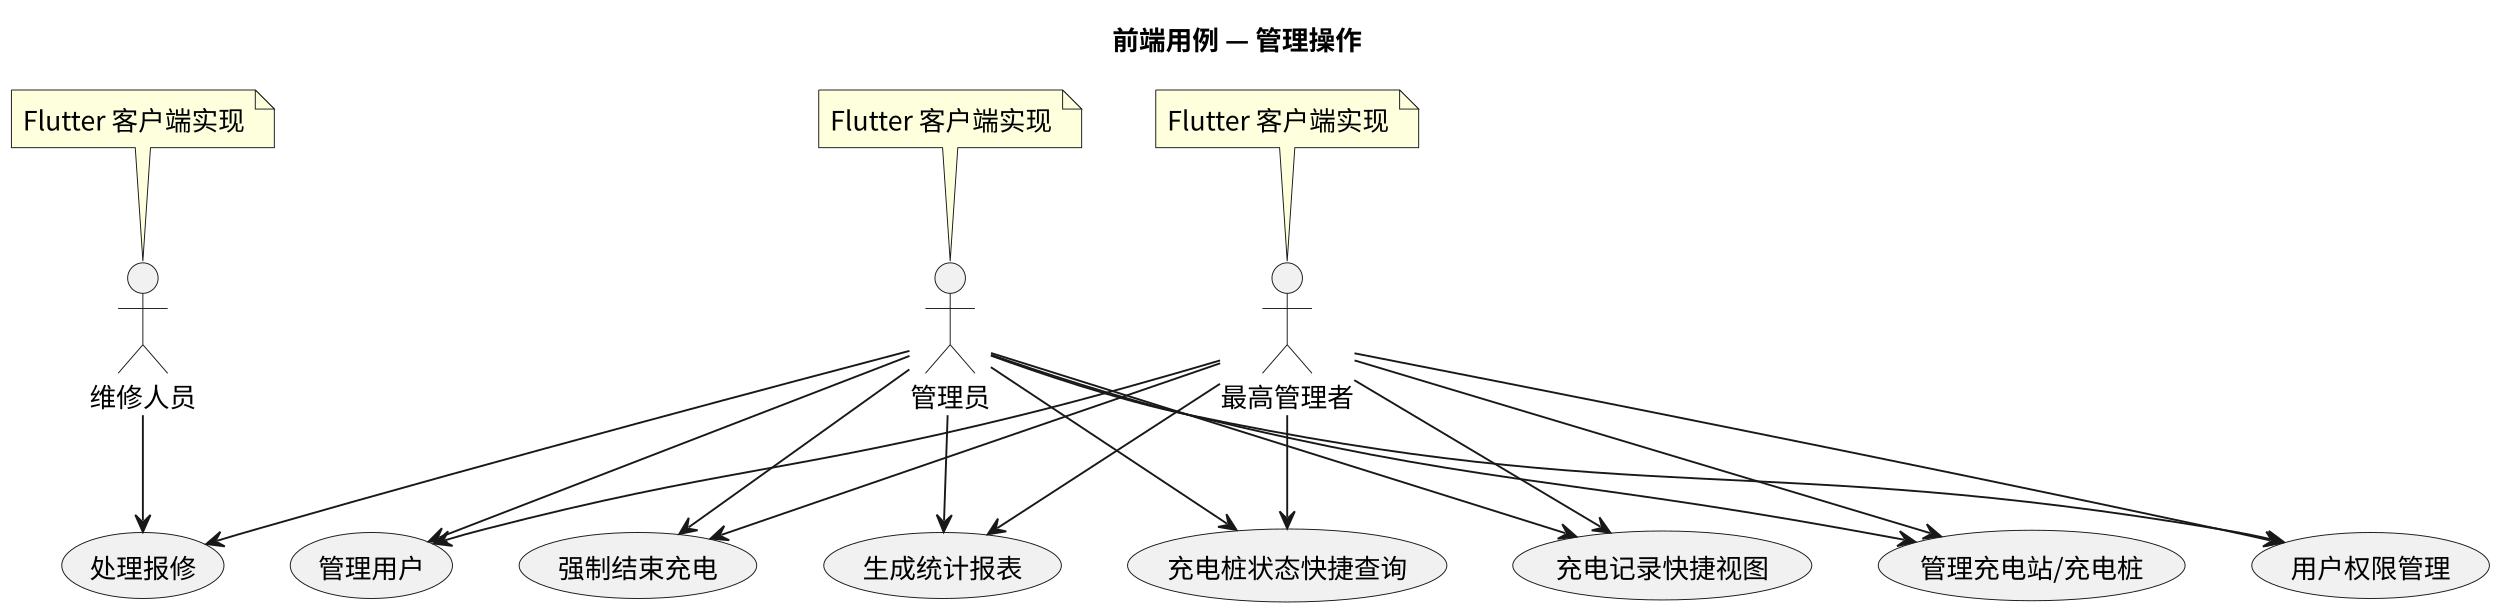
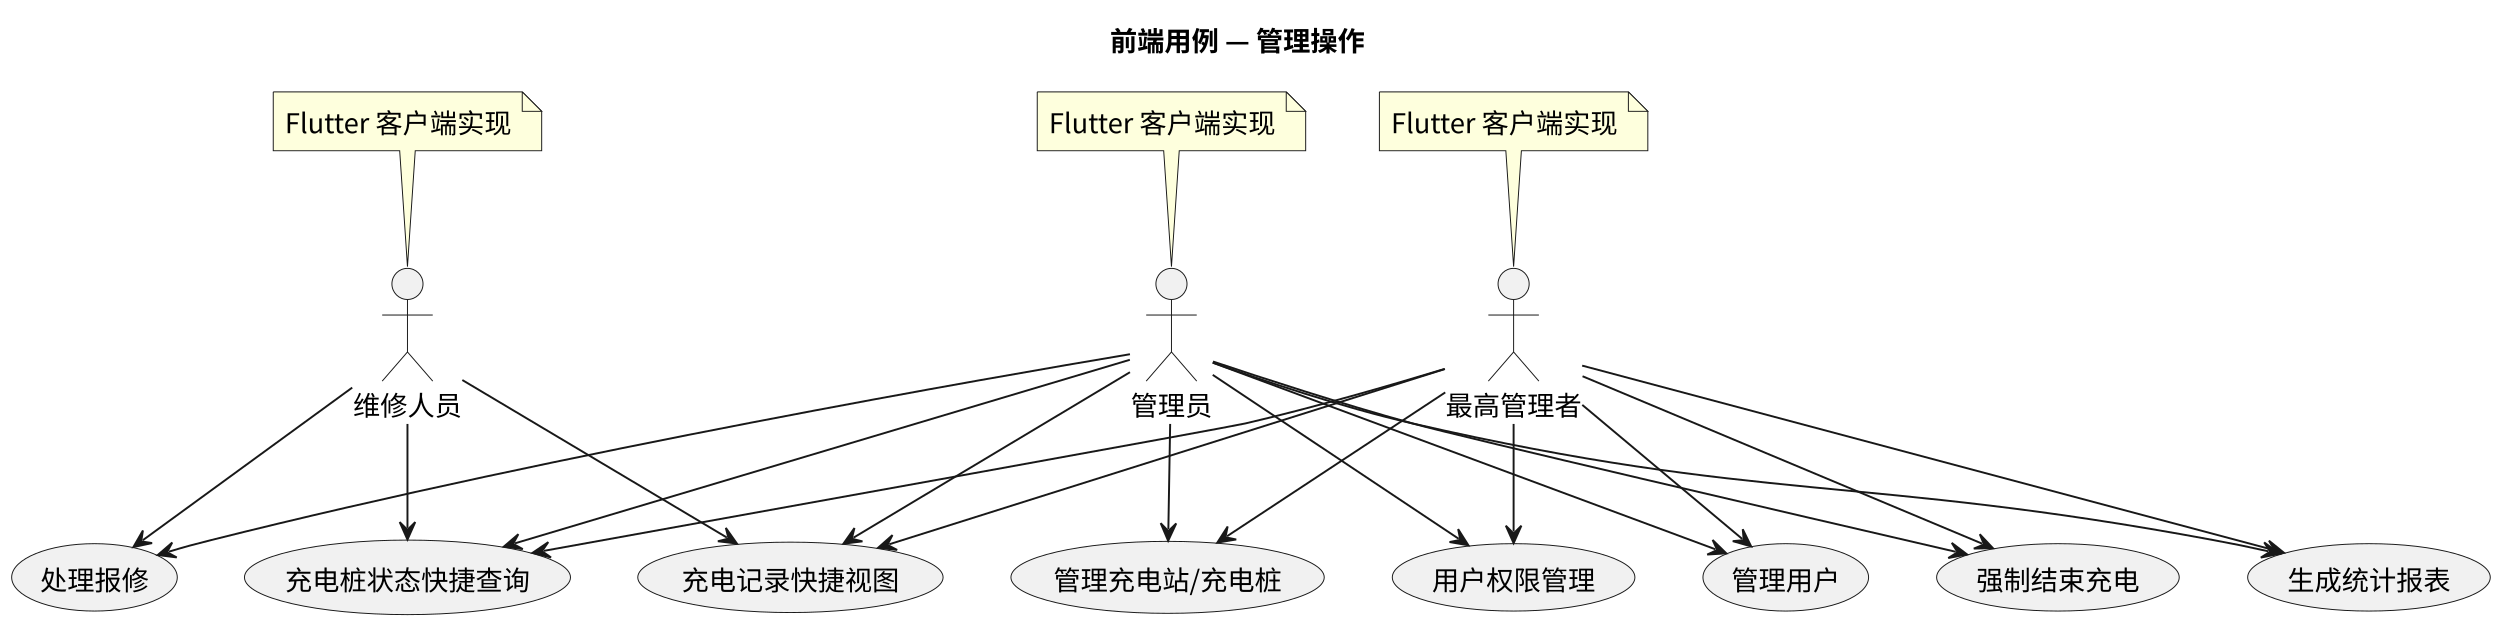
- <svg xmlns="http://www.w3.org/2000/svg" contentStyleType="text/css" data-diagram-type="DESCRIPTION" height="322px" preserveAspectRatio="none" style="width:1313px;height:322px;background:#FFFFFF;" version="1.1" viewBox="0 0 1313 322" width="1313px" zoomAndPan="magnify">
+ <svg xmlns="http://www.w3.org/2000/svg" contentStyleType="text/css" data-diagram-type="DESCRIPTION" height="322px" preserveAspectRatio="none" style="width:1286px;height:322px;background:#FFFFFF;" version="1.1" viewBox="0 0 1286 322" width="1286px" zoomAndPan="magnify">
  <defs />
  <g>
    <g class="title" data-source-line="3">
-       <text fill="#000000" font-family="Noto Sans CJK SC" font-size="14" font-weight="bold" lengthAdjust="spacing" textLength="131.067" x="584.183" y="26.24">前端用例 — 管理操作</text>
+       <text fill="#000000" font-family="Noto Sans CJK SC" font-size="14" font-weight="bold" lengthAdjust="spacing" textLength="131.067" x="570.963" y="26.24">前端用例 — 管理操作</text>
    </g>
    <g class="entity" data-entity="A" data-source-line="6" data-uid="ent0002" id="entity_A">
-       <ellipse cx="499.04" cy="146.052" fill="#F1F1F1" rx="8" ry="8" style="stroke:#181818;stroke-width:0.5;" />
-       <path d="M499.04,154.052 L499.04,181.052 M486.04,162.052 L512.04,162.052 M499.04,181.052 L486.04,196.052 M499.04,181.052 L512.04,196.052" fill="none" style="stroke:#181818;stroke-width:0.5;" />
-       <text fill="#000000" font-family="Noto Sans CJK SC" font-size="14" lengthAdjust="spacing" textLength="42" x="478.04" y="213.792">管理员</text>
+       <ellipse cx="602.6" cy="146.052" fill="#F1F1F1" rx="8" ry="8" style="stroke:#181818;stroke-width:0.5;" />
+       <path d="M602.6,154.052 L602.6,181.052 M589.6,162.052 L615.6,162.052 M602.6,181.052 L589.6,196.052 M602.6,181.052 L615.6,196.052" fill="none" style="stroke:#181818;stroke-width:0.5;" />
+       <text fill="#000000" font-family="Noto Sans CJK SC" font-size="14" lengthAdjust="spacing" textLength="42" x="581.6" y="213.792">管理员</text>
    </g>
    <g class="entity" data-entity="M" data-source-line="7" data-uid="ent0003" id="entity_M">
-       <ellipse cx="75.04" cy="146.052" fill="#F1F1F1" rx="8" ry="8" style="stroke:#181818;stroke-width:0.5;" />
-       <path d="M75.04,154.052 L75.04,181.052 M62.04,162.052 L88.04,162.052 M75.04,181.052 L62.04,196.052 M75.04,181.052 L88.04,196.052" fill="none" style="stroke:#181818;stroke-width:0.5;" />
-       <text fill="#000000" font-family="Noto Sans CJK SC" font-size="14" lengthAdjust="spacing" textLength="56" x="47.04" y="213.792">维修人员</text>
+       <ellipse cx="209.6" cy="146.052" fill="#F1F1F1" rx="8" ry="8" style="stroke:#181818;stroke-width:0.5;" />
+       <path d="M209.6,154.052 L209.6,181.052 M196.6,162.052 L222.6,162.052 M209.6,181.052 L196.6,196.052 M209.6,181.052 L222.6,196.052" fill="none" style="stroke:#181818;stroke-width:0.5;" />
+       <text fill="#000000" font-family="Noto Sans CJK SC" font-size="14" lengthAdjust="spacing" textLength="56" x="181.6" y="213.792">维修人员</text>
    </g>
    <g class="entity" data-entity="SA" data-source-line="8" data-uid="ent0004" id="entity_SA">
-       <ellipse cx="676.04" cy="146.052" fill="#F1F1F1" rx="8" ry="8" style="stroke:#181818;stroke-width:0.5;" />
-       <path d="M676.04,154.052 L676.04,181.052 M663.04,162.052 L689.04,162.052 M676.04,181.052 L663.04,196.052 M676.04,181.052 L689.04,196.052" fill="none" style="stroke:#181818;stroke-width:0.5;" />
-       <text fill="#000000" font-family="Noto Sans CJK SC" font-size="14" lengthAdjust="spacing" textLength="70" x="641.04" y="213.792">最高管理者</text>
+       <ellipse cx="778.6" cy="146.052" fill="#F1F1F1" rx="8" ry="8" style="stroke:#181818;stroke-width:0.5;" />
+       <path d="M778.6,154.052 L778.6,181.052 M765.6,162.052 L791.6,162.052 M778.6,181.052 L765.6,196.052 M778.6,181.052 L791.6,196.052" fill="none" style="stroke:#181818;stroke-width:0.5;" />
+       <text fill="#000000" font-family="Noto Sans CJK SC" font-size="14" lengthAdjust="spacing" textLength="70" x="743.6" y="213.792">最高管理者</text>
    </g>
    <g class="entity" data-entity="GMN5" data-source-line="10" data-uid="ent0006" id="entity_GMN5">
-       <path d="M430,47.272 L430,77.544 A0,0 0 0 0 430,77.544 L495.04,77.544 L499.04,137.172 L503.04,77.544 L568.082,77.544 A0,0 0 0 0 568.082,77.544 L568.082,57.272 L558.082,47.272 L430,47.272 A0,0 0 0 0 430,47.272" fill="#FEFFDD" style="stroke:#181818;stroke-width:0.5;" />
-       <path d="M558.082,47.272 L558.082,57.272 L568.082,57.272 L558.082,47.272" fill="#FEFFDD" style="stroke:#181818;stroke-width:0.5;" />
-       <text fill="#000000" font-family="Noto Sans CJK SC" font-size="14" lengthAdjust="spacing" textLength="117.082" x="436" y="68.512">Flutter 客户端实现</text>
+       <path d="M533.56,47.272 L533.56,77.544 A0,0 0 0 0 533.56,77.544 L598.6,77.544 L602.6,137.172 L606.6,77.544 L671.641,77.544 A0,0 0 0 0 671.641,77.544 L671.641,57.272 L661.641,47.272 L533.56,47.272 A0,0 0 0 0 533.56,47.272" fill="#FEFFDD" style="stroke:#181818;stroke-width:0.5;" />
+       <path d="M661.641,47.272 L661.641,57.272 L671.641,57.272 L661.641,47.272" fill="#FEFFDD" style="stroke:#181818;stroke-width:0.5;" />
+       <text fill="#000000" font-family="Noto Sans CJK SC" font-size="14" lengthAdjust="spacing" textLength="117.082" x="539.56" y="68.512">Flutter 客户端实现</text>
    </g>
    <g class="entity" data-entity="GMN8" data-source-line="11" data-uid="ent0009" id="entity_GMN8">
-       <path d="M6,47.272 L6,77.544 A0,0 0 0 0 6,77.544 L71.04,77.544 L75.04,137.172 L79.04,77.544 L144.082,77.544 A0,0 0 0 0 144.082,77.544 L144.082,57.272 L134.082,47.272 L6,47.272 A0,0 0 0 0 6,47.272" fill="#FEFFDD" style="stroke:#181818;stroke-width:0.5;" />
-       <path d="M134.082,47.272 L134.082,57.272 L144.082,57.272 L134.082,47.272" fill="#FEFFDD" style="stroke:#181818;stroke-width:0.5;" />
-       <text fill="#000000" font-family="Noto Sans CJK SC" font-size="14" lengthAdjust="spacing" textLength="117.082" x="12" y="68.512">Flutter 客户端实现</text>
+       <path d="M140.56,47.272 L140.56,77.544 A0,0 0 0 0 140.56,77.544 L205.6,77.544 L209.6,137.172 L213.6,77.544 L278.642,77.544 A0,0 0 0 0 278.642,77.544 L278.642,57.272 L268.642,47.272 L140.56,47.272 A0,0 0 0 0 140.56,47.272" fill="#FEFFDD" style="stroke:#181818;stroke-width:0.5;" />
+       <path d="M268.642,47.272 L268.642,57.272 L278.642,57.272 L268.642,47.272" fill="#FEFFDD" style="stroke:#181818;stroke-width:0.5;" />
+       <text fill="#000000" font-family="Noto Sans CJK SC" font-size="14" lengthAdjust="spacing" textLength="117.082" x="146.56" y="68.512">Flutter 客户端实现</text>
    </g>
    <g class="entity" data-entity="GMN11" data-source-line="12" data-uid="ent0012" id="entity_GMN11">
-       <path d="M607,47.272 L607,77.544 A0,0 0 0 0 607,77.544 L672.04,77.544 L676.04,137.172 L680.04,77.544 L745.082,77.544 A0,0 0 0 0 745.082,77.544 L745.082,57.272 L735.082,47.272 L607,47.272 A0,0 0 0 0 607,47.272" fill="#FEFFDD" style="stroke:#181818;stroke-width:0.5;" />
-       <path d="M735.082,47.272 L735.082,57.272 L745.082,57.272 L735.082,47.272" fill="#FEFFDD" style="stroke:#181818;stroke-width:0.5;" />
-       <text fill="#000000" font-family="Noto Sans CJK SC" font-size="14" lengthAdjust="spacing" textLength="117.082" x="613" y="68.512">Flutter 客户端实现</text>
+       <path d="M709.56,47.272 L709.56,77.544 A0,0 0 0 0 709.56,77.544 L774.6,77.544 L778.6,137.172 L782.6,77.544 L847.641,77.544 A0,0 0 0 0 847.641,77.544 L847.641,57.272 L837.641,47.272 L709.56,47.272 A0,0 0 0 0 709.56,47.272" fill="#FEFFDD" style="stroke:#181818;stroke-width:0.5;" />
+       <path d="M837.641,47.272 L837.641,57.272 L847.641,57.272 L837.641,47.272" fill="#FEFFDD" style="stroke:#181818;stroke-width:0.5;" />
+       <text fill="#000000" font-family="Noto Sans CJK SC" font-size="14" lengthAdjust="spacing" textLength="117.082" x="715.56" y="68.512">Flutter 客户端实现</text>
    </g>
    <g class="entity" data-entity="HR" data-source-line="14" data-uid="ent0014" id="entity_HR">
-       <ellipse cx="75.038" cy="296.996" fill="#F1F1F1" rx="42.598" ry="17.334" style="stroke:#181818;stroke-width:0.5;" />
-       <text fill="#000000" font-family="Noto Sans CJK SC" font-size="14" lengthAdjust="spacing" textLength="56" x="47.038" y="303.632">处理报修</text>
+       <ellipse cx="48.598" cy="296.996" fill="#F1F1F1" rx="42.598" ry="17.334" style="stroke:#181818;stroke-width:0.5;" />
+       <text fill="#000000" font-family="Noto Sans CJK SC" font-size="14" lengthAdjust="spacing" textLength="56" x="20.598" y="303.632">处理报修</text>
    </g>
    <g class="entity" data-entity="MM" data-source-line="15" data-uid="ent0015" id="entity_MM">
-       <ellipse cx="1067.044" cy="296.989" fill="#F1F1F1" rx="80.584" ry="18.517" style="stroke:#181818;stroke-width:0.5;" />
-       <text fill="#000000" font-family="Noto Sans CJK SC" font-size="14" lengthAdjust="spacing" textLength="117.487" x="1008.3" y="303.625">管理充电站/充电桩</text>
+       <ellipse cx="600.604" cy="296.989" fill="#F1F1F1" rx="80.584" ry="18.517" style="stroke:#181818;stroke-width:0.5;" />
+       <text fill="#000000" font-family="Noto Sans CJK SC" font-size="14" lengthAdjust="spacing" textLength="117.487" x="541.86" y="303.625">管理充电站/充电桩</text>
    </g>
    <g class="entity" data-entity="PM" data-source-line="16" data-uid="ent0016" id="entity_PM">
-       <ellipse cx="1245.037" cy="296.996" fill="#F1F1F1" rx="62.397" ry="17.334" style="stroke:#181818;stroke-width:0.5;" />
-       <text fill="#000000" font-family="Noto Sans CJK SC" font-size="14" lengthAdjust="spacing" textLength="84" x="1203.037" y="303.632">用户权限管理</text>
+       <ellipse cx="778.597" cy="296.996" fill="#F1F1F1" rx="62.397" ry="17.334" style="stroke:#181818;stroke-width:0.5;" />
+       <text fill="#000000" font-family="Noto Sans CJK SC" font-size="14" lengthAdjust="spacing" textLength="84" x="736.597" y="303.632">用户权限管理</text>
    </g>
    <g class="entity" data-entity="MU" data-source-line="17" data-uid="ent0017" id="entity_MU">
-       <ellipse cx="195.038" cy="296.996" fill="#F1F1F1" rx="42.598" ry="17.334" style="stroke:#181818;stroke-width:0.5;" />
-       <text fill="#000000" font-family="Noto Sans CJK SC" font-size="14" lengthAdjust="spacing" textLength="56" x="167.038" y="303.632">管理用户</text>
+       <ellipse cx="918.598" cy="296.996" fill="#F1F1F1" rx="42.598" ry="17.334" style="stroke:#181818;stroke-width:0.5;" />
+       <text fill="#000000" font-family="Noto Sans CJK SC" font-size="14" lengthAdjust="spacing" textLength="56" x="890.598" y="303.632">管理用户</text>
    </g>
    <g class="entity" data-entity="FSC" data-source-line="18" data-uid="ent0018" id="entity_FSC">
-       <ellipse cx="335.037" cy="296.996" fill="#F1F1F1" rx="62.397" ry="17.334" style="stroke:#181818;stroke-width:0.5;" />
-       <text fill="#000000" font-family="Noto Sans CJK SC" font-size="14" lengthAdjust="spacing" textLength="84" x="293.037" y="303.632">强制结束充电</text>
+       <ellipse cx="1058.597" cy="296.996" fill="#F1F1F1" rx="62.397" ry="17.334" style="stroke:#181818;stroke-width:0.5;" />
+       <text fill="#000000" font-family="Noto Sans CJK SC" font-size="14" lengthAdjust="spacing" textLength="84" x="1016.597" y="303.632">强制结束充电</text>
    </g>
    <g class="entity" data-entity="GS" data-source-line="19" data-uid="ent0019" id="entity_GS">
-       <ellipse cx="495.037" cy="296.996" fill="#F1F1F1" rx="62.397" ry="17.334" style="stroke:#181818;stroke-width:0.5;" />
-       <text fill="#000000" font-family="Noto Sans CJK SC" font-size="14" lengthAdjust="spacing" textLength="84" x="453.037" y="303.632">生成统计报表</text>
+       <ellipse cx="1218.597" cy="296.996" fill="#F1F1F1" rx="62.397" ry="17.334" style="stroke:#181818;stroke-width:0.5;" />
+       <text fill="#000000" font-family="Noto Sans CJK SC" font-size="14" lengthAdjust="spacing" textLength="84" x="1176.597" y="303.632">生成统计报表</text>
    </g>
    <g class="entity" data-entity="QC" data-source-line="20" data-uid="ent0020" id="entity_QC">
-       <ellipse cx="676.044" cy="296.993" fill="#F1F1F1" rx="83.854" ry="19.171" style="stroke:#181818;stroke-width:0.5;" />
-       <text fill="#000000" font-family="Noto Sans CJK SC" font-size="14" lengthAdjust="spacing" textLength="125.999" x="613.044" y="303.629">充电桩状态快捷查询</text>
+       <ellipse cx="209.604" cy="296.993" fill="#F1F1F1" rx="83.854" ry="19.171" style="stroke:#181818;stroke-width:0.5;" />
+       <text fill="#000000" font-family="Noto Sans CJK SC" font-size="14" lengthAdjust="spacing" textLength="125.999" x="146.605" y="303.629">充电桩状态快捷查询</text>
    </g>
    <g class="entity" data-entity="QV" data-source-line="21" data-uid="ent0021" id="entity_QV">
-       <ellipse cx="873.038" cy="296.987" fill="#F1F1F1" rx="78.528" ry="18.105" style="stroke:#181818;stroke-width:0.5;" />
-       <text fill="#000000" font-family="Noto Sans CJK SC" font-size="14" lengthAdjust="spacing" textLength="111.999" x="817.038" y="303.623">充电记录快捷视图</text>
+       <ellipse cx="406.598" cy="296.987" fill="#F1F1F1" rx="78.528" ry="18.105" style="stroke:#181818;stroke-width:0.5;" />
+       <text fill="#000000" font-family="Noto Sans CJK SC" font-size="14" lengthAdjust="spacing" textLength="111.999" x="350.598" y="303.623">充电记录快捷视图</text>
    </g>
    <g class="link" data-entity-1="A" data-entity-2="HR" data-source-line="23" data-uid="lnk22" id="link_A_HR">
-       <path d="M477.65,184.282 C421.39,199.062 264.71,240.532 135.04,277.822 C126.36,280.312 122.743,281.364 114.053,283.994" fill="none" id="A-to-HR" style="stroke:#181818;stroke-width:1;" />
-       <polygon fill="#181818" points="108.31,285.732,118.083,286.953,113.096,284.284,115.766,279.296,108.31,285.732" style="stroke:#181818;stroke-width:1;" />
+       <path d="M581.25,182.212 C512.33,193.762 289.73,232.332 108.6,277.822 C99.63,280.072 95.743,281.095 86.883,283.775" fill="none" id="A-to-HR" style="stroke:#181818;stroke-width:1;" />
+       <polygon fill="#181818" points="81.14,285.512,90.913,286.735,85.926,284.064,88.596,279.077,81.14,285.512" style="stroke:#181818;stroke-width:1;" />
    </g>
    <g class="link" data-entity-1="A" data-entity-2="MM" data-source-line="24" data-uid="lnk23" id="link_A_MM">
-       <path d="M520.48,186.342 C545.18,194.942 587.13,208.872 624.04,217.822 C775.3,254.482 815.86,250.302 969.04,277.822 C980.96,279.962 987.789,281.205 999.999,283.455" fill="none" id="A-to-MM" style="stroke:#181818;stroke-width:1;" />
-       <polygon fill="#181818" points="1005.9,284.542,997.774,278.977,1000.983,283.636,996.324,286.845,1005.9,284.542" style="stroke:#181818;stroke-width:1;" />
+       <path d="M601.93,218.072 C601.58,238.442 601.272,256.293 601.002,272.193" fill="none" id="A-to-MM" style="stroke:#181818;stroke-width:1;" />
+       <polygon fill="#181818" points="600.9,278.192,605.052,269.261,600.985,273.193,597.053,269.125,600.9,278.192" style="stroke:#181818;stroke-width:1;" />
    </g>
    <g class="link" data-entity-1="A" data-entity-2="PM" data-source-line="25" data-uid="lnk24" id="link_A_PM">
-       <path d="M520.38,186.752 C545,195.742 586.87,210.022 624.04,217.822 C860.8,267.522 926.48,237.632 1165.04,277.822 C1176.28,279.712 1182.446,280.888 1193.676,283.408" fill="none" id="A-to-PM" style="stroke:#181818;stroke-width:1;" />
-       <polygon fill="#181818" points="1199.53,284.722,1191.624,278.848,1194.651,283.627,1189.873,286.654,1199.53,284.722" style="stroke:#181818;stroke-width:1;" />
+       <path d="M623.83,192.832 C657.02,214.952 715.947,254.234 750.347,277.164" fill="none" id="A-to-PM" style="stroke:#181818;stroke-width:1;" />
+       <polygon fill="#181818" points="755.34,280.492,750.07,272.172,751.18,277.719,745.633,278.829,755.34,280.492" style="stroke:#181818;stroke-width:1;" />
    </g>
    <g class="link" data-entity-1="A" data-entity-2="MU" data-source-line="26" data-uid="lnk25" id="link_A_MU">
-       <path d="M477.66,186.932 C424.55,207.432 292.058,258.551 230.738,282.221" fill="none" id="A-to-MU" style="stroke:#181818;stroke-width:1;" />
-       <polygon fill="#181818" points="225.14,284.382,234.977,284.873,229.804,282.581,232.096,277.409,225.14,284.382" style="stroke:#181818;stroke-width:1;" />
+       <path d="M623.82,186.562 C678.48,206.852 818.625,258.884 882.395,282.554" fill="none" id="A-to-MU" style="stroke:#181818;stroke-width:1;" />
+       <polygon fill="#181818" points="888.02,284.642,880.974,277.76,883.332,282.902,878.191,285.26,888.02,284.642" style="stroke:#181818;stroke-width:1;" />
    </g>
    <g class="link" data-entity-1="A" data-entity-2="FSC" data-source-line="27" data-uid="lnk26" id="link_A_FSC">
-       <path d="M477.6,194.022 C446.26,216.442 393.12,254.452 361.63,276.972" fill="none" id="A-to-FSC" style="stroke:#181818;stroke-width:1;" />
-       <polygon fill="#181818" points="356.75,280.462,366.397,278.48,360.817,277.553,361.744,271.973,356.75,280.462" style="stroke:#181818;stroke-width:1;" />
+       <path d="M623.96,185.962 C648.56,194.212 690.25,207.822 726.6,217.822 C754,225.362 921.205,264.209 1006.014,283.839" fill="none" id="A-to-FSC" style="stroke:#181818;stroke-width:1;" />
+       <polygon fill="#181818" points="1011.86,285.192,1003.994,279.265,1006.989,284.064,1002.19,287.059,1011.86,285.192" style="stroke:#181818;stroke-width:1;" />
    </g>
    <g class="link" data-entity-1="A" data-entity-2="GS" data-source-line="28" data-uid="lnk27" id="link_A_GS">
-       <path d="M497.7,218.072 C496.99,238.972 496.354,257.545 495.814,273.425" fill="none" id="A-to-GS" style="stroke:#181818;stroke-width:1;" />
-       <polygon fill="#181818" points="495.61,279.422,499.914,270.563,495.78,274.425,491.918,270.291,495.61,279.422" style="stroke:#181818;stroke-width:1;" />
+       <path d="M623.81,186.532 C648.28,195.312 689.85,209.402 726.6,217.822 C906.97,259.132 956.68,243.972 1138.6,277.822 C1149.66,279.882 1155.655,281.09 1166.765,283.58" fill="none" id="A-to-GS" style="stroke:#181818;stroke-width:1;" />
+       <polygon fill="#181818" points="1172.62,284.892,1164.713,279.021,1167.741,283.798,1162.963,286.827,1172.62,284.892" style="stroke:#181818;stroke-width:1;" />
    </g>
    <g class="link" data-entity-1="A" data-entity-2="QC" data-source-line="29" data-uid="lnk28" id="link_A_QC">
-       <path d="M520.39,192.832 C552.76,214.282 609.189,251.687 644.419,275.037" fill="none" id="A-to-QC" style="stroke:#181818;stroke-width:1;" />
-       <polygon fill="#181818" points="649.42,278.352,644.128,270.046,645.252,275.59,639.708,276.714,649.42,278.352" style="stroke:#181818;stroke-width:1;" />
+       <path d="M581.19,185.072 C520.4,203.222 351.329,253.686 264.909,279.476" fill="none" id="A-to-QC" style="stroke:#181818;stroke-width:1;" />
+       <polygon fill="#181818" points="259.16,281.192,268.928,282.451,263.951,279.762,266.64,274.785,259.16,281.192" style="stroke:#181818;stroke-width:1;" />
    </g>
    <g class="link" data-entity-1="A" data-entity-2="QV" data-source-line="30" data-uid="lnk29" id="link_A_QV">
-       <path d="M520.49,185.412 C579.78,204.012 741.125,254.616 822.145,280.026" fill="none" id="A-to-QV" style="stroke:#181818;stroke-width:1;" />
-       <polygon fill="#181818" points="827.87,281.822,820.48,275.312,823.099,280.326,818.085,282.945,827.87,281.822" style="stroke:#181818;stroke-width:1;" />
+       <path d="M581.25,191.462 C545.43,212.902 478.449,252.991 439.009,276.591" fill="none" id="A-to-QV" style="stroke:#181818;stroke-width:1;" />
+       <polygon fill="#181818" points="433.86,279.672,443.637,278.483,438.151,277.105,439.529,271.618,433.86,279.672" style="stroke:#181818;stroke-width:1;" />
    </g>
    <g class="link" data-entity-1="M" data-entity-2="HR" data-source-line="31" data-uid="lnk30" id="link_M_HR">
-       <path d="M75.04,218.072 C75.04,238.972 75.04,257.542 75.04,273.422" fill="none" id="M-to-HR" style="stroke:#181818;stroke-width:1;" />
-       <polygon fill="#181818" points="75.04,279.422,79.04,270.422,75.04,274.422,71.04,270.422,75.04,279.422" style="stroke:#181818;stroke-width:1;" />
+       <path d="M181.18,199.382 C148.87,222.932 101.769,257.248 73.449,277.888" fill="none" id="M-to-HR" style="stroke:#181818;stroke-width:1;" />
+       <polygon fill="#181818" points="68.6,281.422,78.229,279.354,72.641,278.477,73.517,272.889,68.6,281.422" style="stroke:#181818;stroke-width:1;" />
    </g>
-     <g class="link" data-entity-1="SA" data-entity-2="MM" data-source-line="32" data-uid="lnk31" id="link_SA_MM">
-       <path d="M711.43,189.302 C781.92,210.452 934.173,256.128 1013.673,279.978" fill="none" id="SA-to-MM" style="stroke:#181818;stroke-width:1;" />
-       <polygon fill="#181818" points="1019.42,281.702,1011.949,275.284,1014.631,280.265,1009.65,282.947,1019.42,281.702" style="stroke:#181818;stroke-width:1;" />
+     <g class="link" data-entity-1="M" data-entity-2="QV" data-source-line="32" data-uid="lnk31" id="link_M_QV">
+       <path d="M237.82,195.492 C275.49,217.922 336.595,254.302 373.905,276.522" fill="none" id="M-to-QV" style="stroke:#181818;stroke-width:1;" />
+       <polygon fill="#181818" points="379.06,279.592,373.374,271.55,374.764,277.034,369.281,278.423,379.06,279.592" style="stroke:#181818;stroke-width:1;" />
    </g>
-     <g class="link" data-entity-1="SA" data-entity-2="PM" data-source-line="33" data-uid="lnk32" id="link_SA_PM">
-       <path d="M711.38,185.552 C791.97,201.292 995.45,241.372 1165.04,277.822 C1175.76,280.122 1181.418,281.356 1192.278,283.816" fill="none" id="SA-to-PM" style="stroke:#181818;stroke-width:1;" />
-       <polygon fill="#181818" points="1198.13,285.142,1190.236,279.252,1193.254,284.037,1188.469,287.055,1198.13,285.142" style="stroke:#181818;stroke-width:1;" />
+     <g class="link" data-entity-1="M" data-entity-2="QC" data-source-line="33" data-uid="lnk32" id="link_M_QC">
+       <path d="M209.6,218.072 C209.6,238.172 209.6,255.672 209.6,271.562" fill="none" id="M-to-QC" style="stroke:#181818;stroke-width:1;" />
+       <polygon fill="#181818" points="209.6,277.562,213.6,268.562,209.6,272.562,205.6,268.562,209.6,277.562" style="stroke:#181818;stroke-width:1;" />
    </g>
-     <g class="link" data-entity-1="SA" data-entity-2="MU" data-source-line="34" data-uid="lnk33" id="link_SA_MU">
-       <path d="M640.79,189.292 C612.79,197.552 572.58,209.052 537.04,217.822 C412.64,248.532 379.14,245.892 255.04,277.822 C246.19,280.102 242.423,281.106 233.654,283.756" fill="none" id="SA-to-MU" style="stroke:#181818;stroke-width:1;" />
-       <polygon fill="#181818" points="227.91,285.492,237.682,286.718,232.696,284.046,235.368,279.06,227.91,285.492" style="stroke:#181818;stroke-width:1;" />
+     <g class="link" data-entity-1="SA" data-entity-2="MM" data-source-line="34" data-uid="lnk33" id="link_SA_MM">
+       <path d="M743.43,201.862 C708.88,224.632 662.01,255.521 631.2,275.821" fill="none" id="SA-to-MM" style="stroke:#181818;stroke-width:1;" />
+       <polygon fill="#181818" points="626.19,279.122,635.906,277.51,630.365,276.371,631.505,270.83,626.19,279.122" style="stroke:#181818;stroke-width:1;" />
    </g>
-     <g class="link" data-entity-1="SA" data-entity-2="FSC" data-source-line="35" data-uid="lnk34" id="link_SA_FSC">
-       <path d="M640.83,190.792 C576.34,212.982 445.444,258.01 378.844,280.92" fill="none" id="SA-to-FSC" style="stroke:#181818;stroke-width:1;" />
-       <polygon fill="#181818" points="373.17,282.872,382.982,283.727,377.898,281.245,380.379,276.162,373.17,282.872" style="stroke:#181818;stroke-width:1;" />
+     <g class="link" data-entity-1="SA" data-entity-2="PM" data-source-line="35" data-uid="lnk34" id="link_SA_PM">
+       <path d="M778.6,218.072 C778.6,238.972 778.6,257.542 778.6,273.422" fill="none" id="SA-to-PM" style="stroke:#181818;stroke-width:1;" />
+       <polygon fill="#181818" points="778.6,279.422,782.6,270.422,778.6,274.422,774.6,270.422,778.6,279.422" style="stroke:#181818;stroke-width:1;" />
    </g>
-     <g class="link" data-entity-1="SA" data-entity-2="GS" data-source-line="36" data-uid="lnk35" id="link_SA_GS">
-       <path d="M640.71,201.582 C604.7,224.922 554.885,257.198 523.785,277.358" fill="none" id="SA-to-GS" style="stroke:#181818;stroke-width:1;" />
-       <polygon fill="#181818" points="518.75,280.622,528.478,279.083,522.946,277.902,524.126,272.37,518.75,280.622" style="stroke:#181818;stroke-width:1;" />
+     <g class="link" data-entity-1="SA" data-entity-2="MU" data-source-line="36" data-uid="lnk35" id="link_SA_MU">
+       <path d="M813.93,208.282 C841.63,231.502 874.432,258.977 896.202,277.227" fill="none" id="SA-to-MU" style="stroke:#181818;stroke-width:1;" />
+       <polygon fill="#181818" points="900.8,281.082,896.473,272.235,896.968,277.87,891.333,278.365,900.8,281.082" style="stroke:#181818;stroke-width:1;" />
    </g>
-     <g class="link" data-entity-1="SA" data-entity-2="QC" data-source-line="37" data-uid="lnk36" id="link_SA_QC">
-       <path d="M676.04,218.072 C676.04,238.172 676.04,255.672 676.04,271.562" fill="none" id="SA-to-QC" style="stroke:#181818;stroke-width:1;" />
-       <polygon fill="#181818" points="676.04,277.562,680.04,268.562,676.04,272.562,672.04,268.562,676.04,277.562" style="stroke:#181818;stroke-width:1;" />
+     <g class="link" data-entity-1="SA" data-entity-2="FSC" data-source-line="37" data-uid="lnk36" id="link_SA_FSC">
+       <path d="M814.06,193.542 C868.51,216.352 966.436,257.373 1019.636,279.663" fill="none" id="SA-to-FSC" style="stroke:#181818;stroke-width:1;" />
+       <polygon fill="#181818" points="1025.17,281.982,1018.415,274.815,1020.558,280.05,1015.323,282.193,1025.17,281.982" style="stroke:#181818;stroke-width:1;" />
    </g>
-     <g class="link" data-entity-1="SA" data-entity-2="QV" data-source-line="38" data-uid="lnk37" id="link_SA_QV">
-       <path d="M711.26,199.652 C749.77,222.592 805.515,255.782 840.575,276.662" fill="none" id="SA-to-QV" style="stroke:#181818;stroke-width:1;" />
-       <polygon fill="#181818" points="845.73,279.732,840.044,271.69,841.434,277.173,835.951,278.563,845.73,279.732" style="stroke:#181818;stroke-width:1;" />
+     <g class="link" data-entity-1="SA" data-entity-2="GS" data-source-line="38" data-uid="lnk37" id="link_SA_GS">
+       <path d="M813.86,188.082 C893.6,209.342 1081.793,259.516 1169.033,282.776" fill="none" id="SA-to-GS" style="stroke:#181818;stroke-width:1;" />
+       <polygon fill="#181818" points="1174.83,284.322,1167.164,278.138,1169.999,283.034,1165.103,285.868,1174.83,284.322" style="stroke:#181818;stroke-width:1;" />
+     </g>
+     <g class="link" data-entity-1="SA" data-entity-2="QC" data-source-line="39" data-uid="lnk38" id="link_SA_QC">
+       <path d="M743.1,189.772 C715.37,198.192 675.77,209.662 640.6,217.822 C631.67,219.892 397.755,262.098 279.795,283.348" fill="none" id="SA-to-QC" style="stroke:#181818;stroke-width:1;" />
+       <polygon fill="#181818" points="273.89,284.412,283.457,286.753,278.811,283.526,282.038,278.88,273.89,284.412" style="stroke:#181818;stroke-width:1;" />
+     </g>
+     <g class="link" data-entity-1="SA" data-entity-2="QV" data-source-line="40" data-uid="lnk39" id="link_SA_QV">
+       <path d="M743.27,189.822 C675.35,211.242 532.382,256.327 457.422,279.967" fill="none" id="SA-to-QV" style="stroke:#181818;stroke-width:1;" />
+       <polygon fill="#181818" points="451.7,281.772,461.486,282.88,456.469,280.268,459.08,275.25,451.7,281.772" style="stroke:#181818;stroke-width:1;" />
    </g>
  </g>
</svg>
